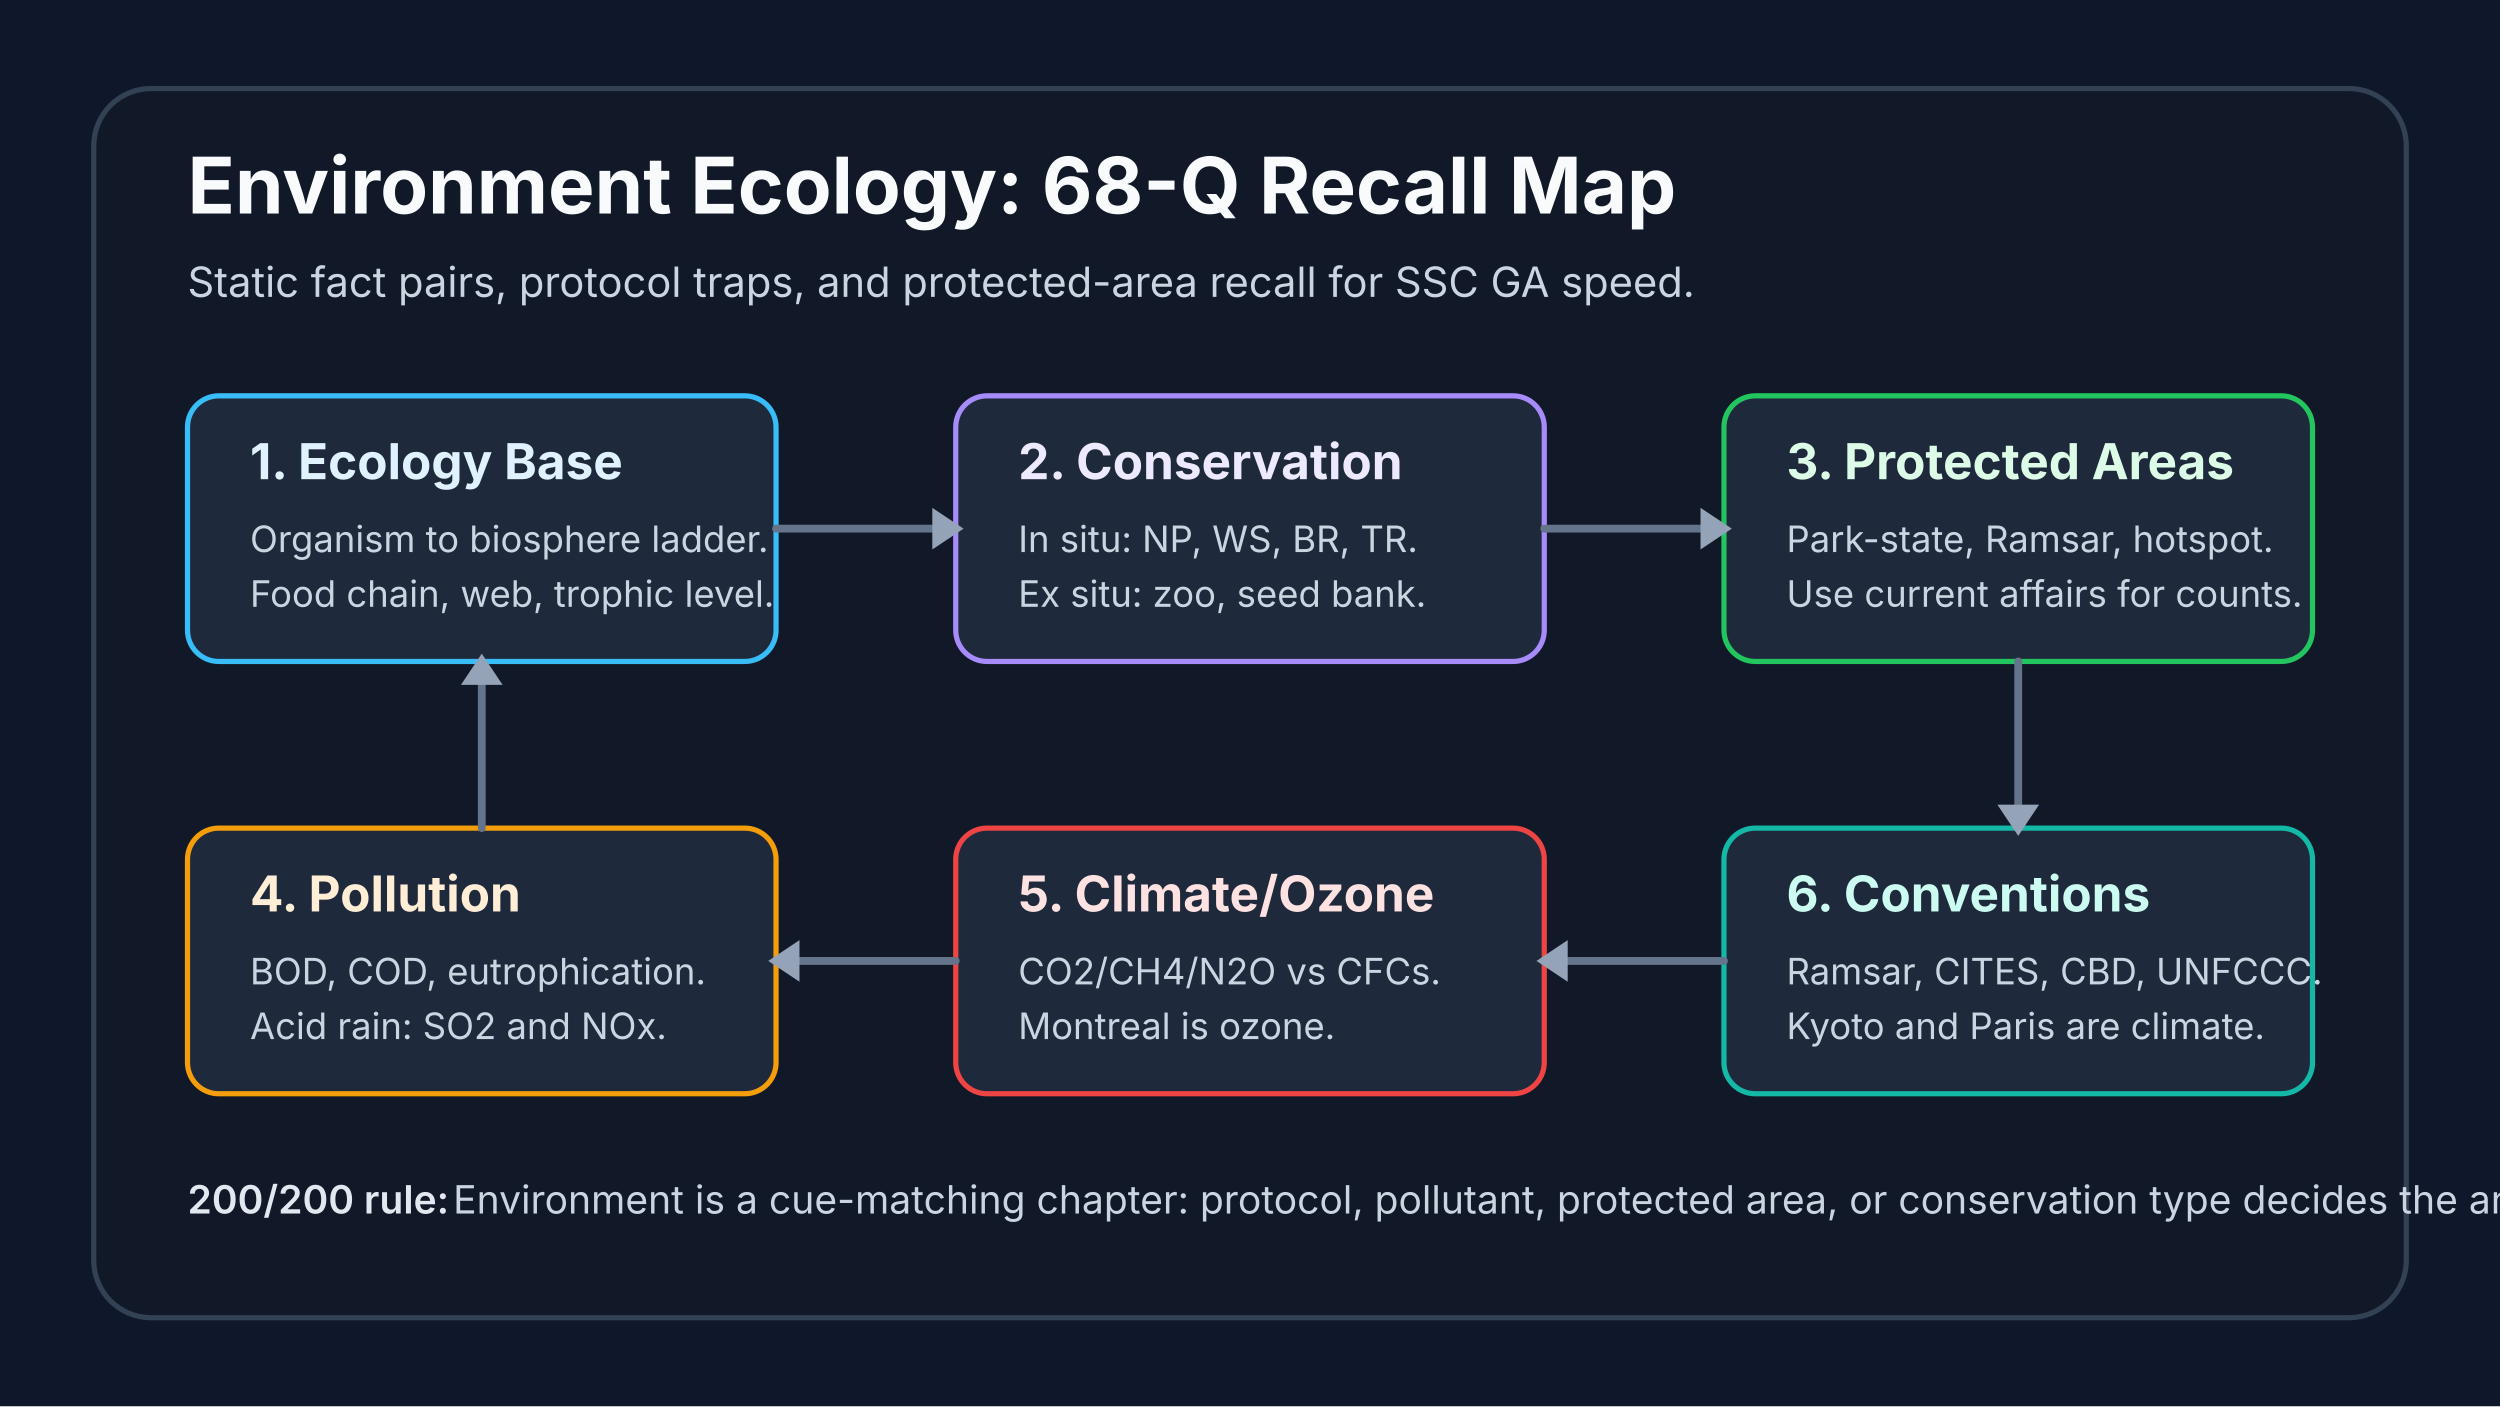
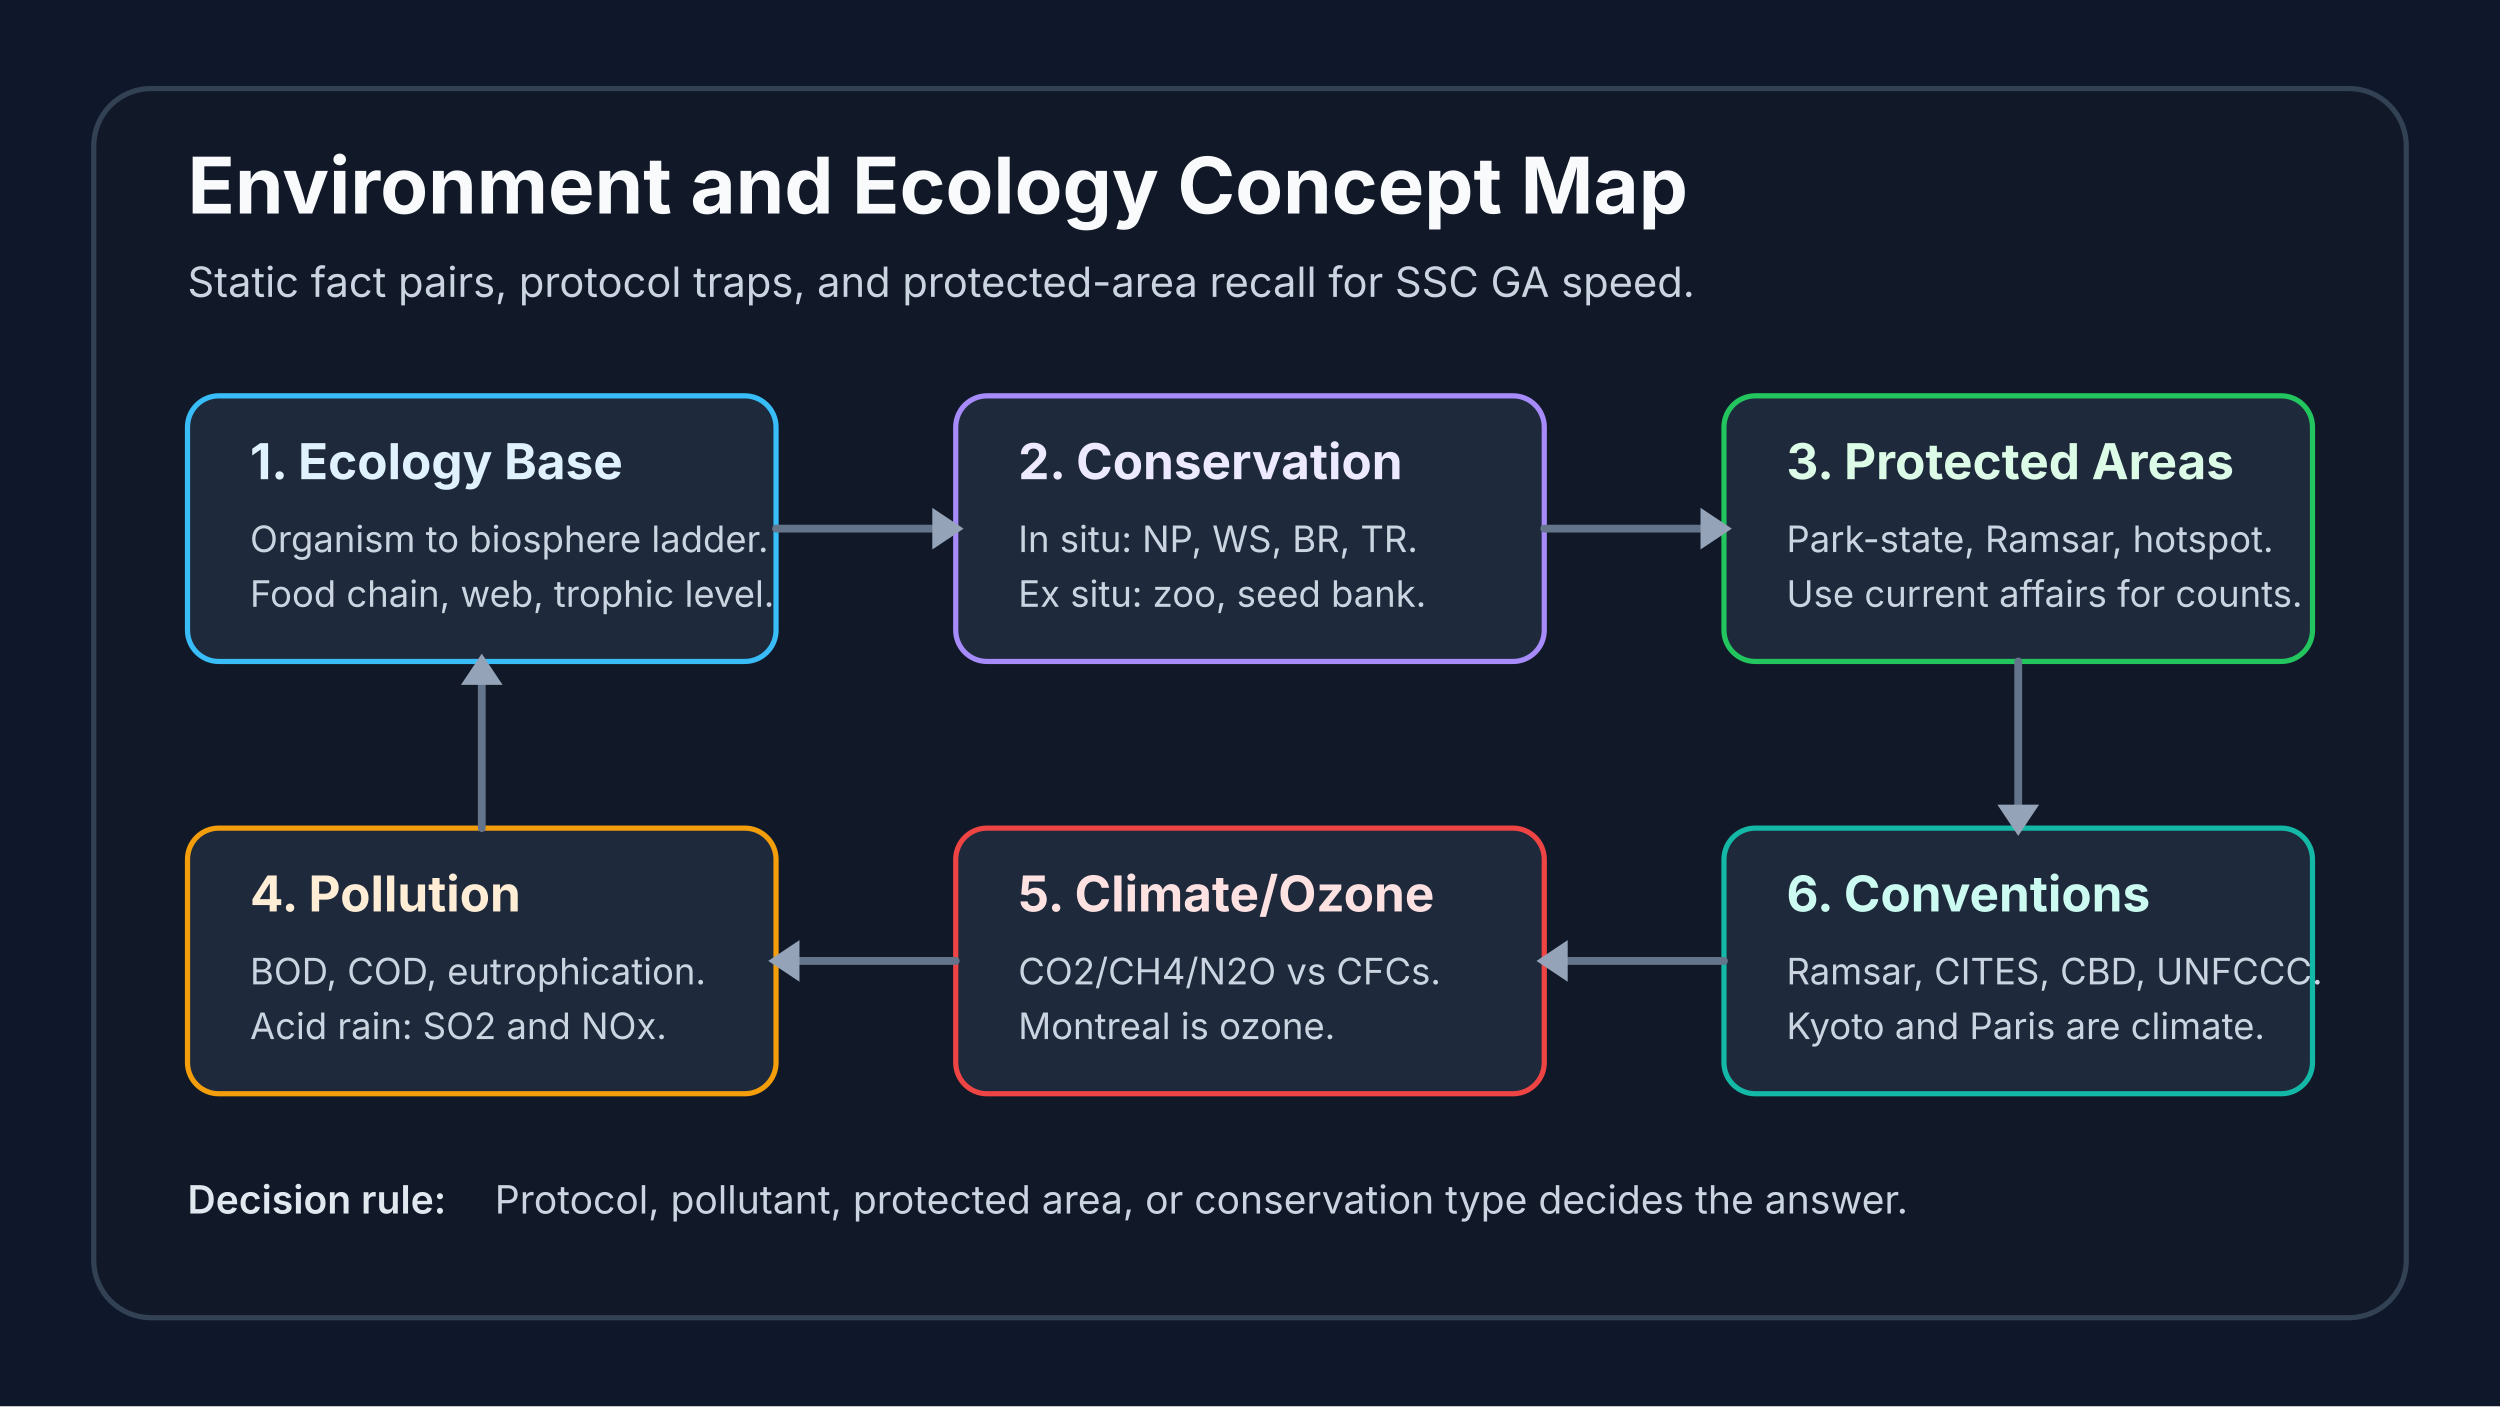
<svg xmlns="http://www.w3.org/2000/svg" width="960" height="540" viewBox="0 0 960 540" role="img" aria-labelledby="title desc">
  <rect width="960" height="540" fill="#0f172a" />
  <rect x="36" y="34" width="888" height="472" rx="22" fill="#111827" stroke="#334155" stroke-width="2" />
-   <text x="72" y="82" fill="#f8fafc" font-family="Inter, Arial, sans-serif" font-size="30" font-weight="700">Environment Ecology: 68-Q Recall Map</text>
+   <text x="72" y="82" fill="#f8fafc" font-family="Inter, Arial, sans-serif" font-size="30" font-weight="700">Environment and Ecology Concept Map</text>
  <text x="72" y="114" fill="#cbd5e1" font-family="Inter, Arial, sans-serif" font-size="16">Static fact pairs, protocol traps, and protected-area recall for SSC GA speed.</text>
  <g font-family="Inter, Arial, sans-serif">
    <rect x="72" y="152" width="226" height="102" rx="12" fill="#1e293b" stroke="#38bdf8" stroke-width="2" />
    <text x="96" y="184" fill="#e0f2fe" font-size="19" font-weight="700">1. Ecology Base</text>
    <text x="96" y="212" fill="#cbd5e1" font-size="14">Organism to biosphere ladder.</text>
    <text x="96" y="233" fill="#cbd5e1" font-size="14">Food chain, web, trophic level.</text>
    <rect x="367" y="152" width="226" height="102" rx="12" fill="#1e293b" stroke="#a78bfa" stroke-width="2" />
    <text x="391" y="184" fill="#ede9fe" font-size="19" font-weight="700">2. Conservation</text>
    <text x="391" y="212" fill="#cbd5e1" font-size="14">In situ: NP, WS, BR, TR.</text>
    <text x="391" y="233" fill="#cbd5e1" font-size="14">Ex situ: zoo, seed bank.</text>
    <rect x="662" y="152" width="226" height="102" rx="12" fill="#1e293b" stroke="#22c55e" stroke-width="2" />
    <text x="686" y="184" fill="#dcfce7" font-size="19" font-weight="700">3. Protected Areas</text>
    <text x="686" y="212" fill="#cbd5e1" font-size="14">Park-state, Ramsar, hotspot.</text>
    <text x="686" y="233" fill="#cbd5e1" font-size="14">Use current affairs for counts.</text>
    <rect x="72" y="318" width="226" height="102" rx="12" fill="#1e293b" stroke="#f59e0b" stroke-width="2" />
    <text x="96" y="350" fill="#ffedd5" font-size="19" font-weight="700">4. Pollution</text>
    <text x="96" y="378" fill="#cbd5e1" font-size="14">BOD, COD, eutrophication.</text>
    <text x="96" y="399" fill="#cbd5e1" font-size="14">Acid rain: SO2 and NOx.</text>
    <rect x="367" y="318" width="226" height="102" rx="12" fill="#1e293b" stroke="#ef4444" stroke-width="2" />
    <text x="391" y="350" fill="#fee2e2" font-size="19" font-weight="700">5. Climate/Ozone</text>
    <text x="391" y="378" fill="#cbd5e1" font-size="14">CO2/CH4/N2O vs CFCs.</text>
    <text x="391" y="399" fill="#cbd5e1" font-size="14">Montreal is ozone.</text>
    <rect x="662" y="318" width="226" height="102" rx="12" fill="#1e293b" stroke="#14b8a6" stroke-width="2" />
    <text x="686" y="350" fill="#ccfbf1" font-size="19" font-weight="700">6. Conventions</text>
    <text x="686" y="378" fill="#cbd5e1" font-size="14">Ramsar, CITES, CBD, UNFCCC.</text>
    <text x="686" y="399" fill="#cbd5e1" font-size="14">Kyoto and Paris are climate.</text>
  </g>
  <g stroke="#64748b" stroke-width="3" fill="none" stroke-linecap="round" stroke-linejoin="round">
    <path d="M298 203 H367" />
    <path d="M593 203 H662" />
    <path d="M775 254 V318" />
    <path d="M662 369 H593" />
    <path d="M367 369 H298" />
    <path d="M185 318 V254" />
  </g>
  <g fill="#94a3b8">
    <path d="M358 195 L370 203 L358 211 Z" />
    <path d="M653 195 L665 203 L653 211 Z" />
    <path d="M767 309 L775 321 L783 309 Z" />
    <path d="M602 361 L590 369 L602 377 Z" />
    <path d="M307 361 L295 369 L307 377 Z" />
    <path d="M177 263 L185 251 L193 263 Z" />
  </g>
-   <text x="72" y="466" fill="#e2e8f0" font-family="Inter, Arial, sans-serif" font-size="15" font-weight="600">200/200 rule:</text>
-   <text x="174" y="466" fill="#cbd5e1" font-family="Inter, Arial, sans-serif" font-size="15">Environment is a cue-matching chapter: protocol, pollutant, protected area, or conservation type decides the answer.</text>
+   <text x="72" y="466" fill="#e2e8f0" font-family="Inter, Arial, sans-serif" font-size="15" font-weight="600">Decision rule:</text>
+   <text x="190" y="466" fill="#cbd5e1" font-family="Inter, Arial, sans-serif" font-size="15">Protocol, pollutant, protected area, or conservation type decides the answer.</text>
</svg>
